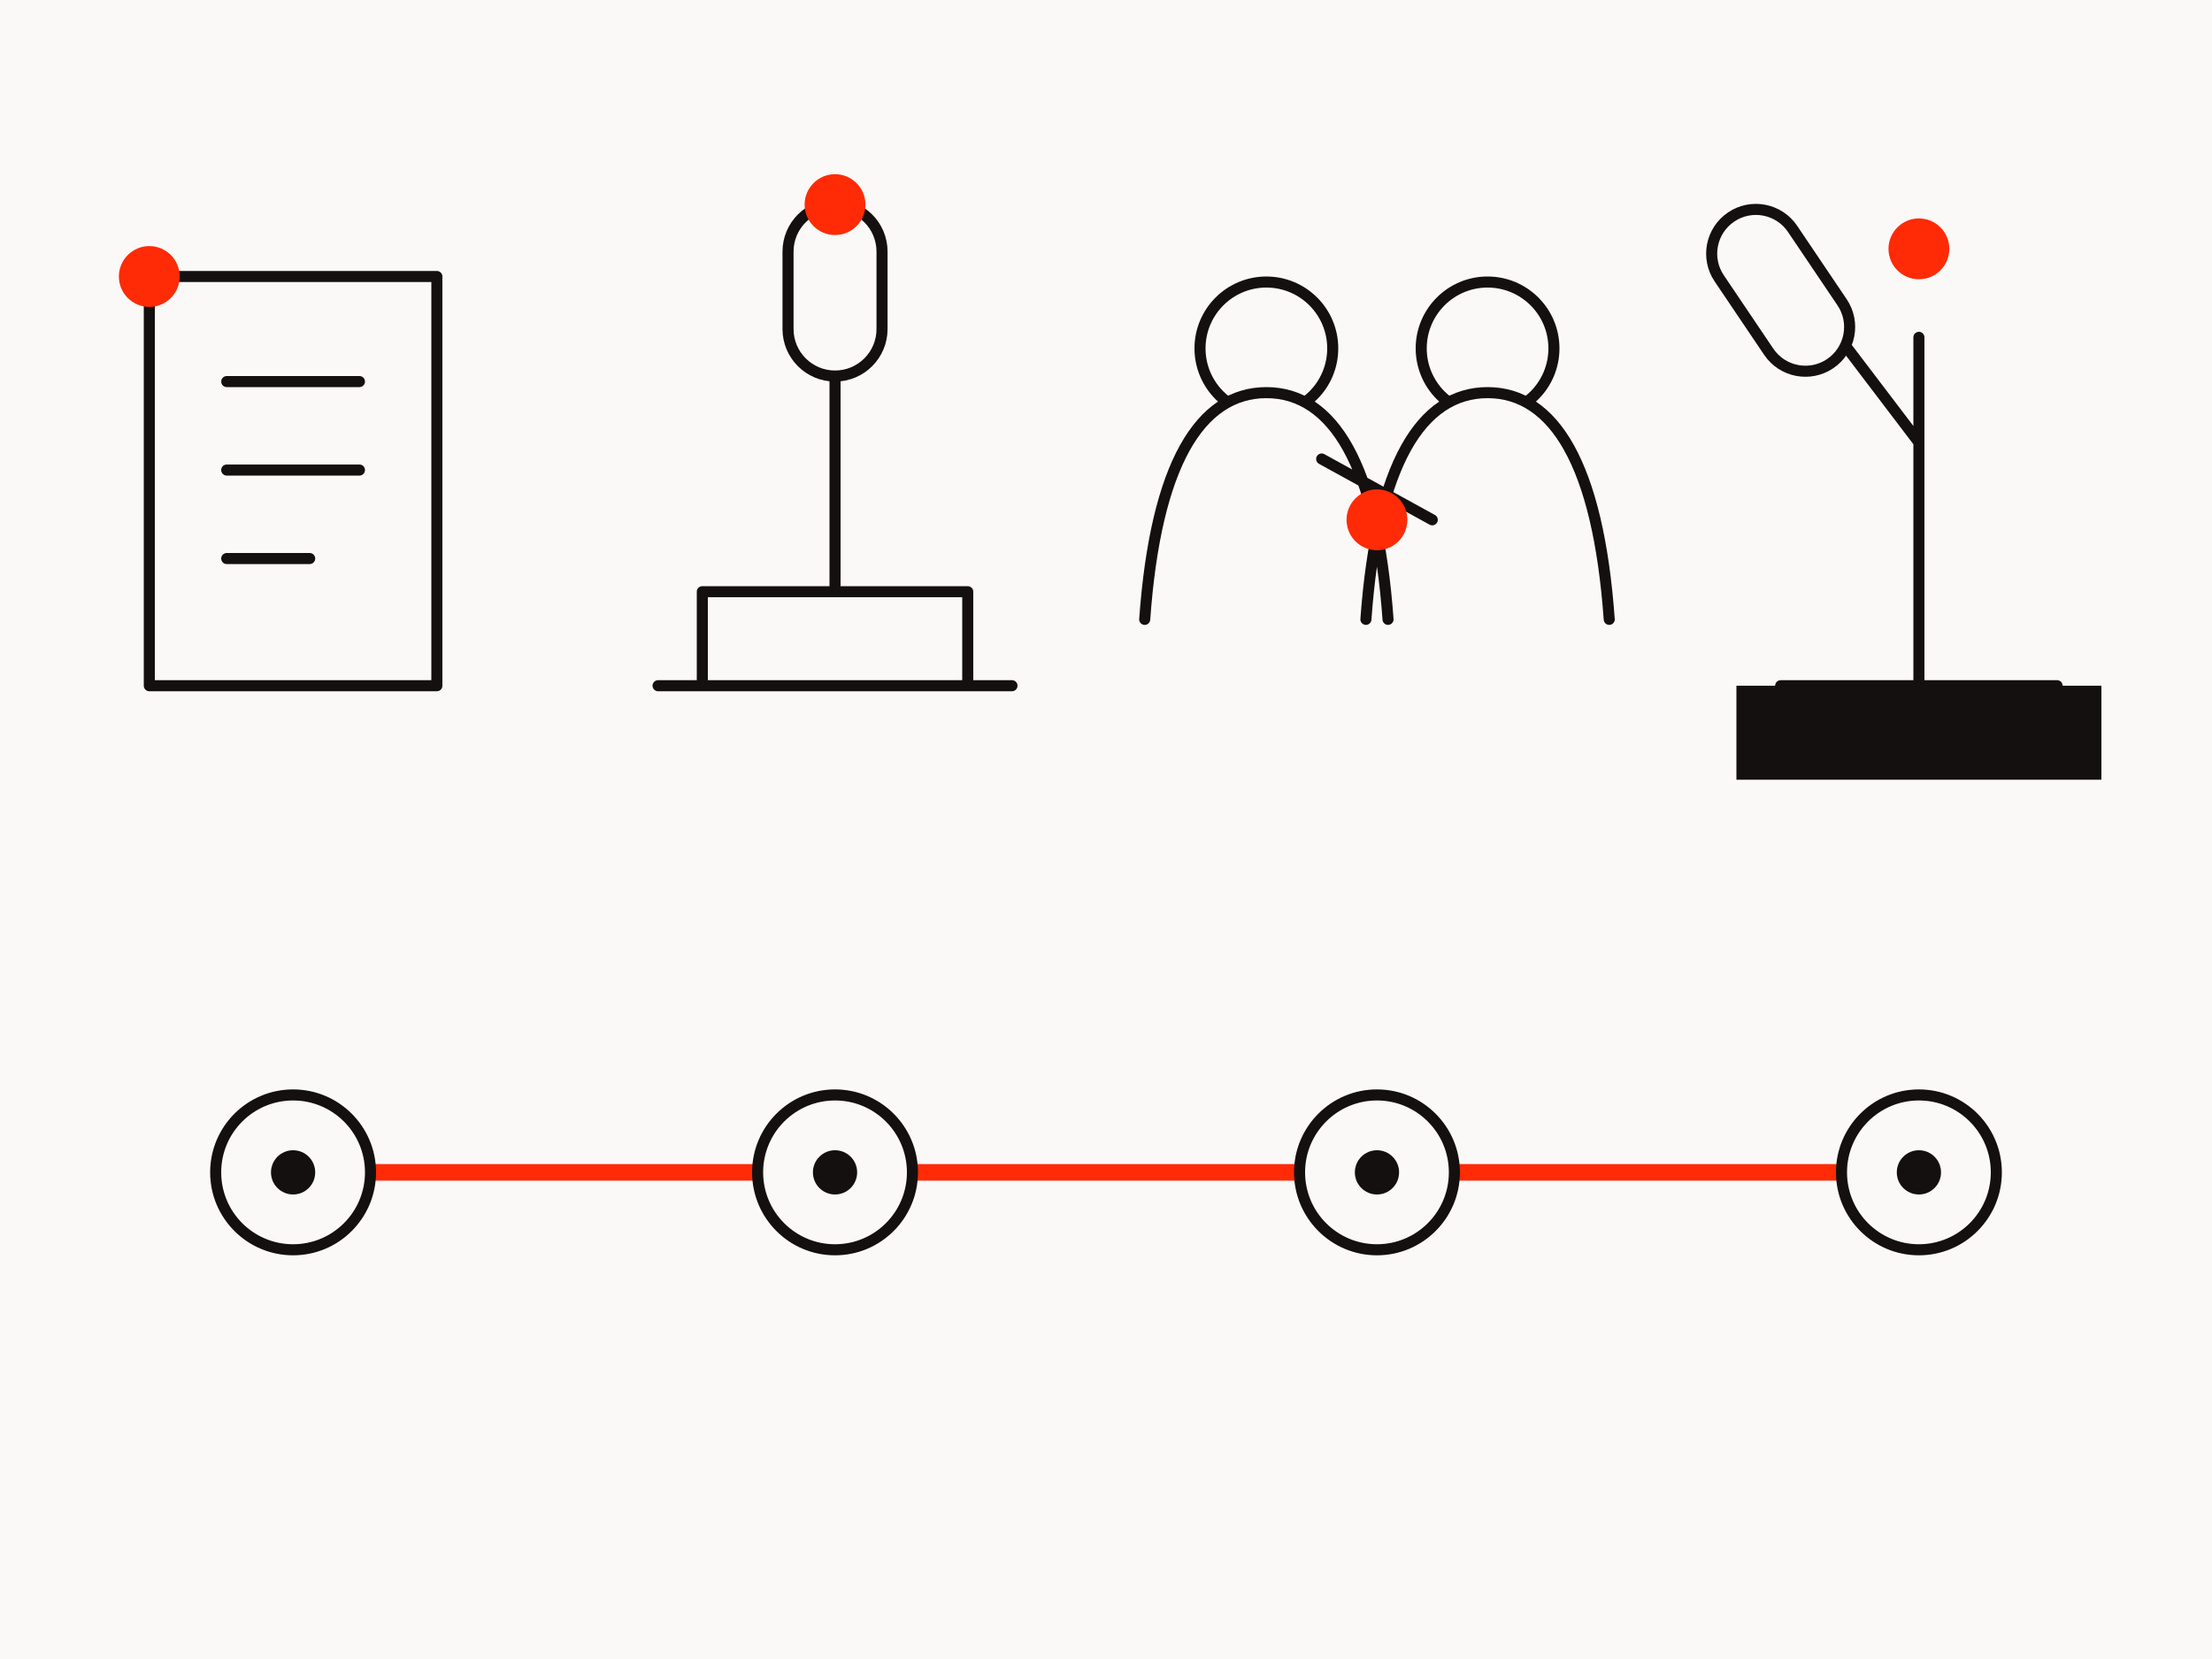
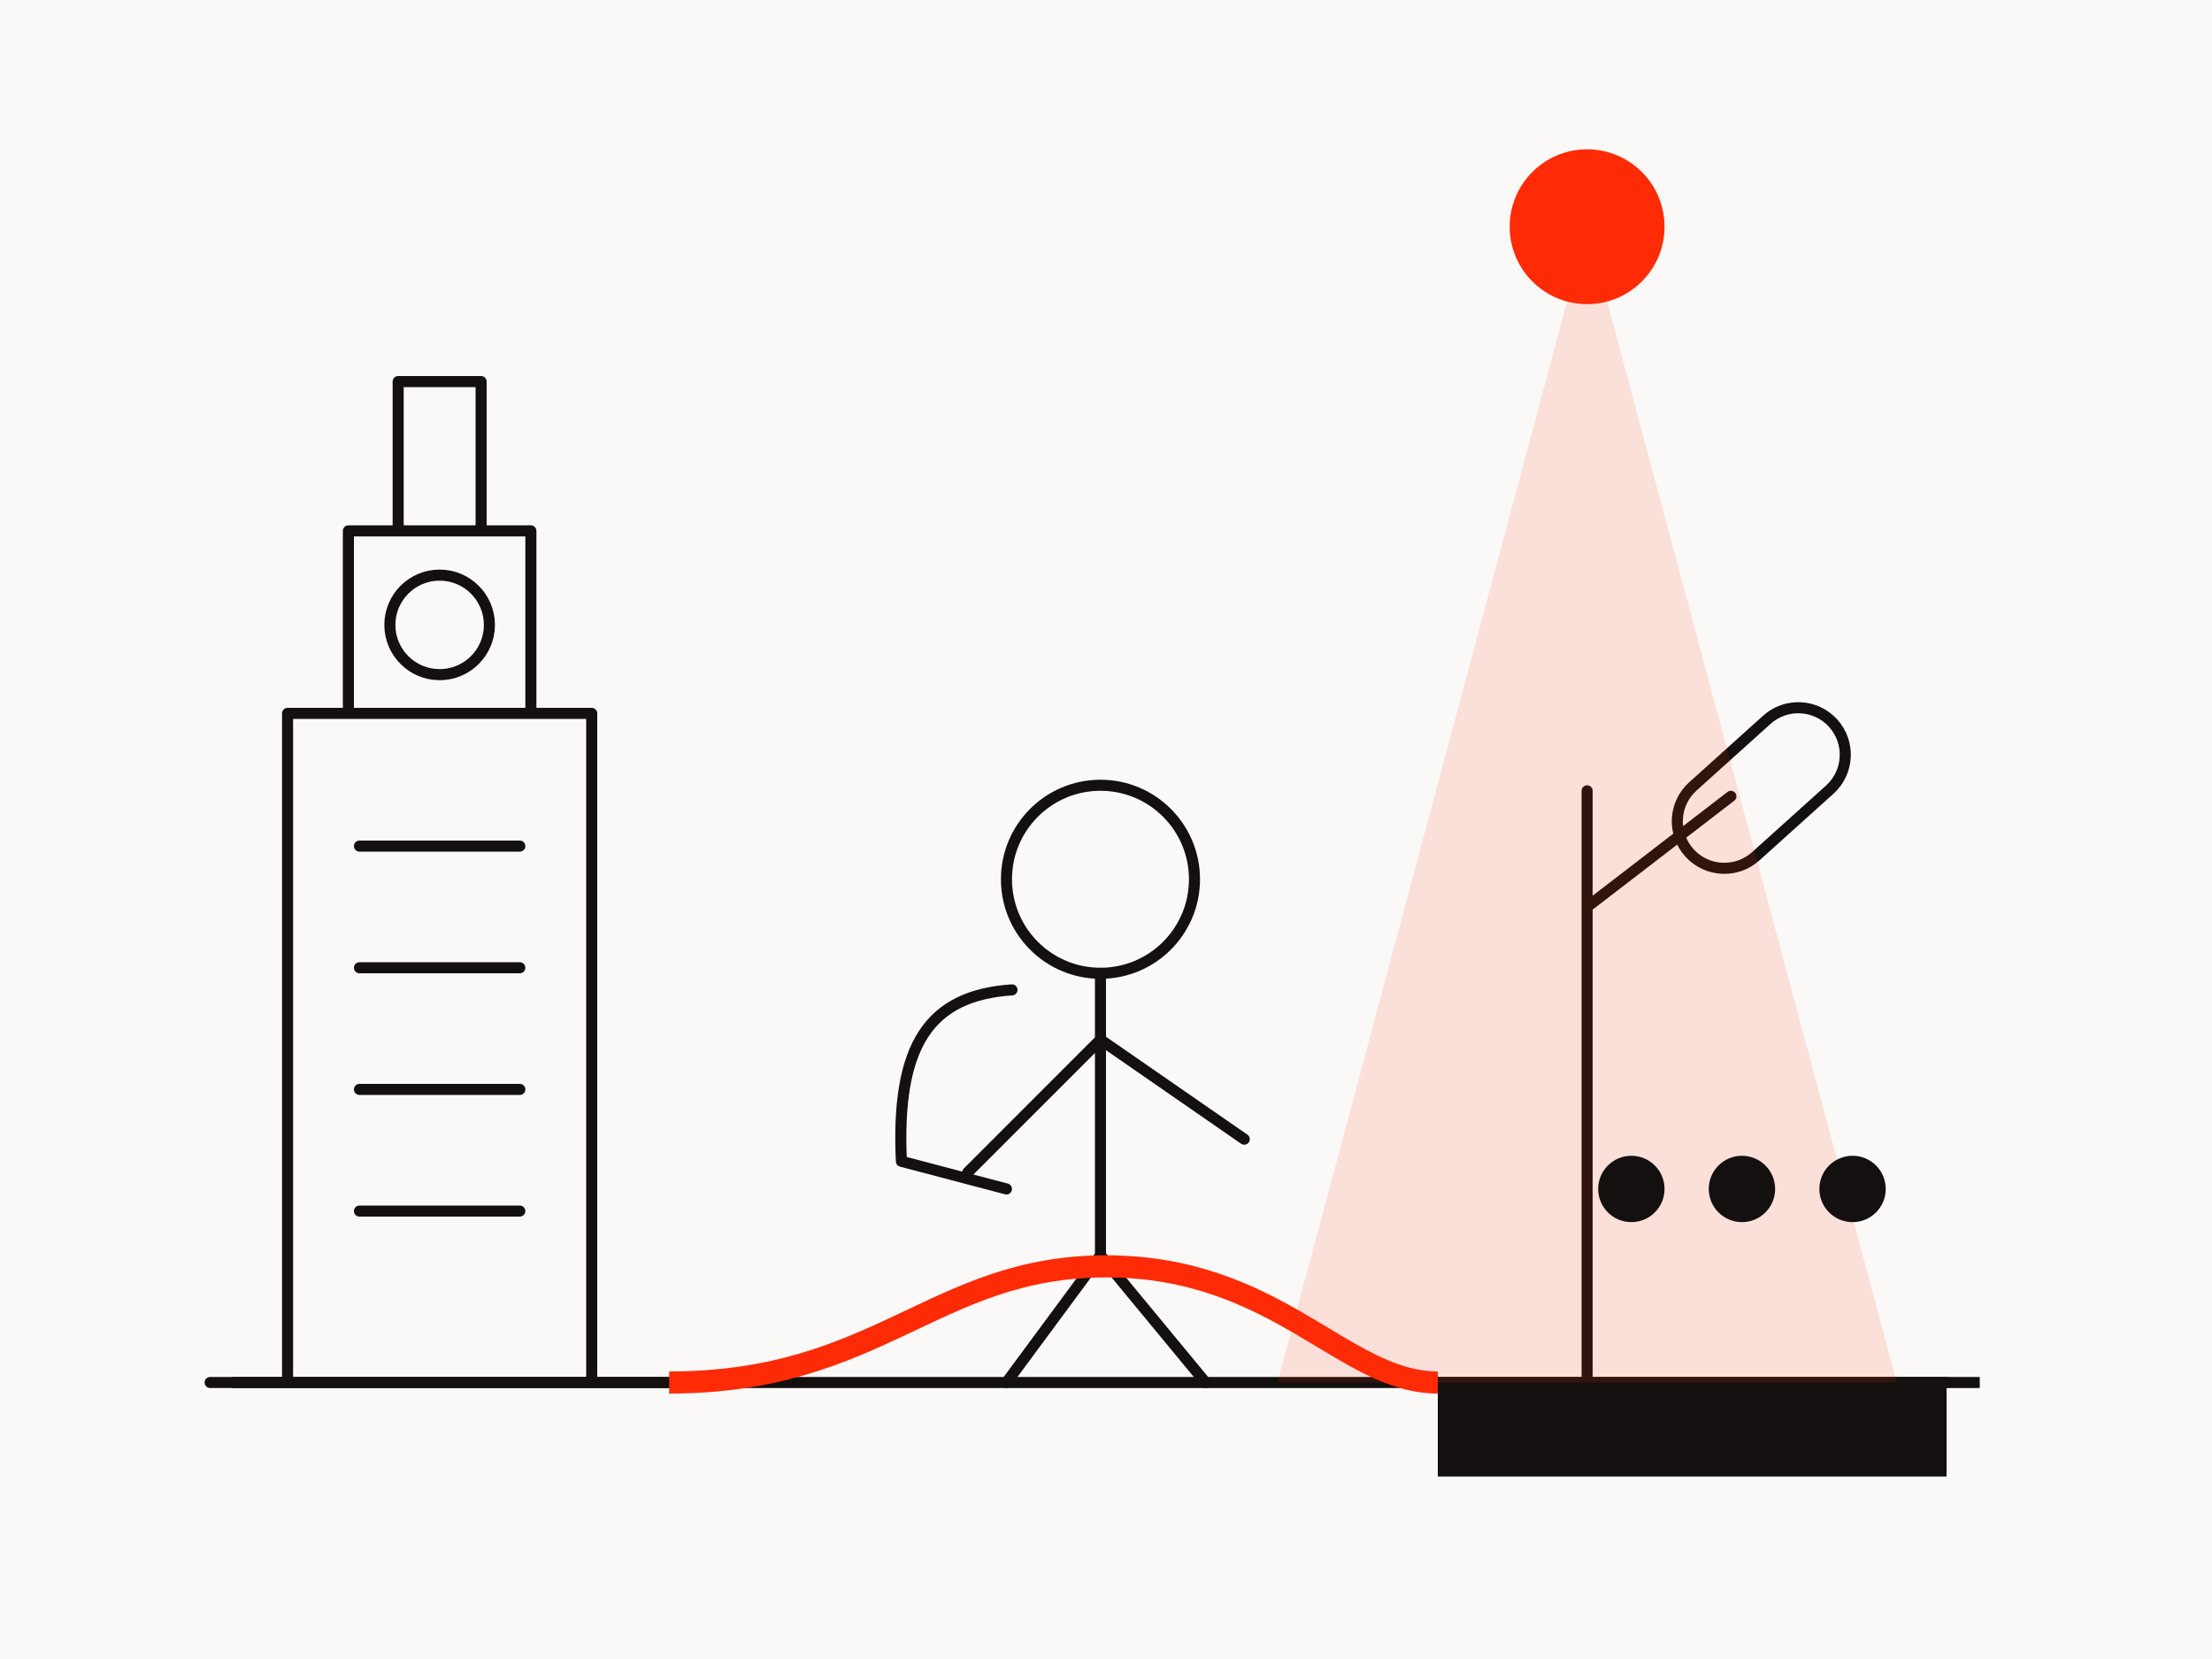
<svg xmlns="http://www.w3.org/2000/svg" viewBox="0 0 800 600" role="img" aria-labelledby="title desc">
  <rect width="800" height="600" fill="#faf9f8" />
-   <path d="M106 424h588" fill="none" stroke="#ff2b06" stroke-width="6" />
-   <g fill="#faf9f8" stroke="#14100f" stroke-width="4" stroke-linecap="round" stroke-linejoin="round">
-     <circle cx="106" cy="424" r="28" />
-     <circle cx="302" cy="424" r="28" />
-     <circle cx="498" cy="424" r="28" />
-     <circle cx="694" cy="424" r="28" />
-     <path d="M54 100h104v148H54zM82 138h48M82 170h48M82 202h30" />
-     <path d="M238 248h128M254 248v-34h96v34M302 214V112" />
-     <rect x="285" y="74" width="34" height="62" rx="17" />
-     <circle cx="458" cy="126" r="24" />
-     <circle cx="538" cy="126" r="24" />
-     <path d="M414 224c4-56 20-82 44-82s40 26 44 82M494 224c4-56 20-82 44-82s40 26 44 82M478 166l40 22" />
-     <path d="M644 248h100M694 248V122M694 160l-38-50" />
-     <rect x="628" y="73" width="32" height="64" rx="16" transform="rotate(-34 644 105)" />
+   <path d="M84 500h632" fill="none" stroke="#14100f" stroke-width="4" />
+   <g fill="none" stroke="#14100f" stroke-width="4" stroke-linecap="round" stroke-linejoin="round">
+     <path d="M76 500h166M104 500V258h110v242M126 258v-66h66v66M144 192v-54h30v54" />
+     <circle cx="159" cy="226" r="18" />
+     <path d="M130 306h58M130 350h58M130 394h58M130 438h58" />
+     <circle cx="398" cy="318" r="34" />
+     <path d="M398 352v102M398 376l-48 48M398 376l52 36M398 454l-34 46M398 454l38 46" />
+     <path d="M366 358c-30 2-42 20-40 62l38 10" />
+     <path d="M574 500V286M574 328l52-40" />
+     <rect x="620" y="250" width="34" height="70" rx="17" transform="rotate(48 637 285)" />
+     <path d="M520 500h184" />
  </g>
+   <path d="M520 500h184v34H520z" fill="#14100f" />
+   <path d="M574 82l-112 418h224z" fill="#ff2b06" opacity=".13" />
+   <circle cx="574" cy="82" r="28" fill="#ff2b06" />
+   <path d="M242 500c76 0 96-42 158-42s86 42 120 42" fill="none" stroke="#ff2b06" stroke-width="8" />
  <g fill="#14100f">
-     <circle cx="106" cy="424" r="8" />
-     <circle cx="302" cy="424" r="8" />
-     <circle cx="498" cy="424" r="8" />
-     <circle cx="694" cy="424" r="8" />
-     <path d="M628 248h132v34H628z" />
-   </g>
-   <g fill="#ff2b06">
-     <circle cx="54" cy="100" r="11" />
-     <circle cx="302" cy="74" r="11" />
-     <circle cx="498" cy="188" r="11" />
-     <circle cx="694" cy="90" r="11" />
+     <circle cx="590" cy="430" r="12" />
+     <circle cx="630" cy="430" r="12" />
+     <circle cx="670" cy="430" r="12" />
  </g>
</svg>
